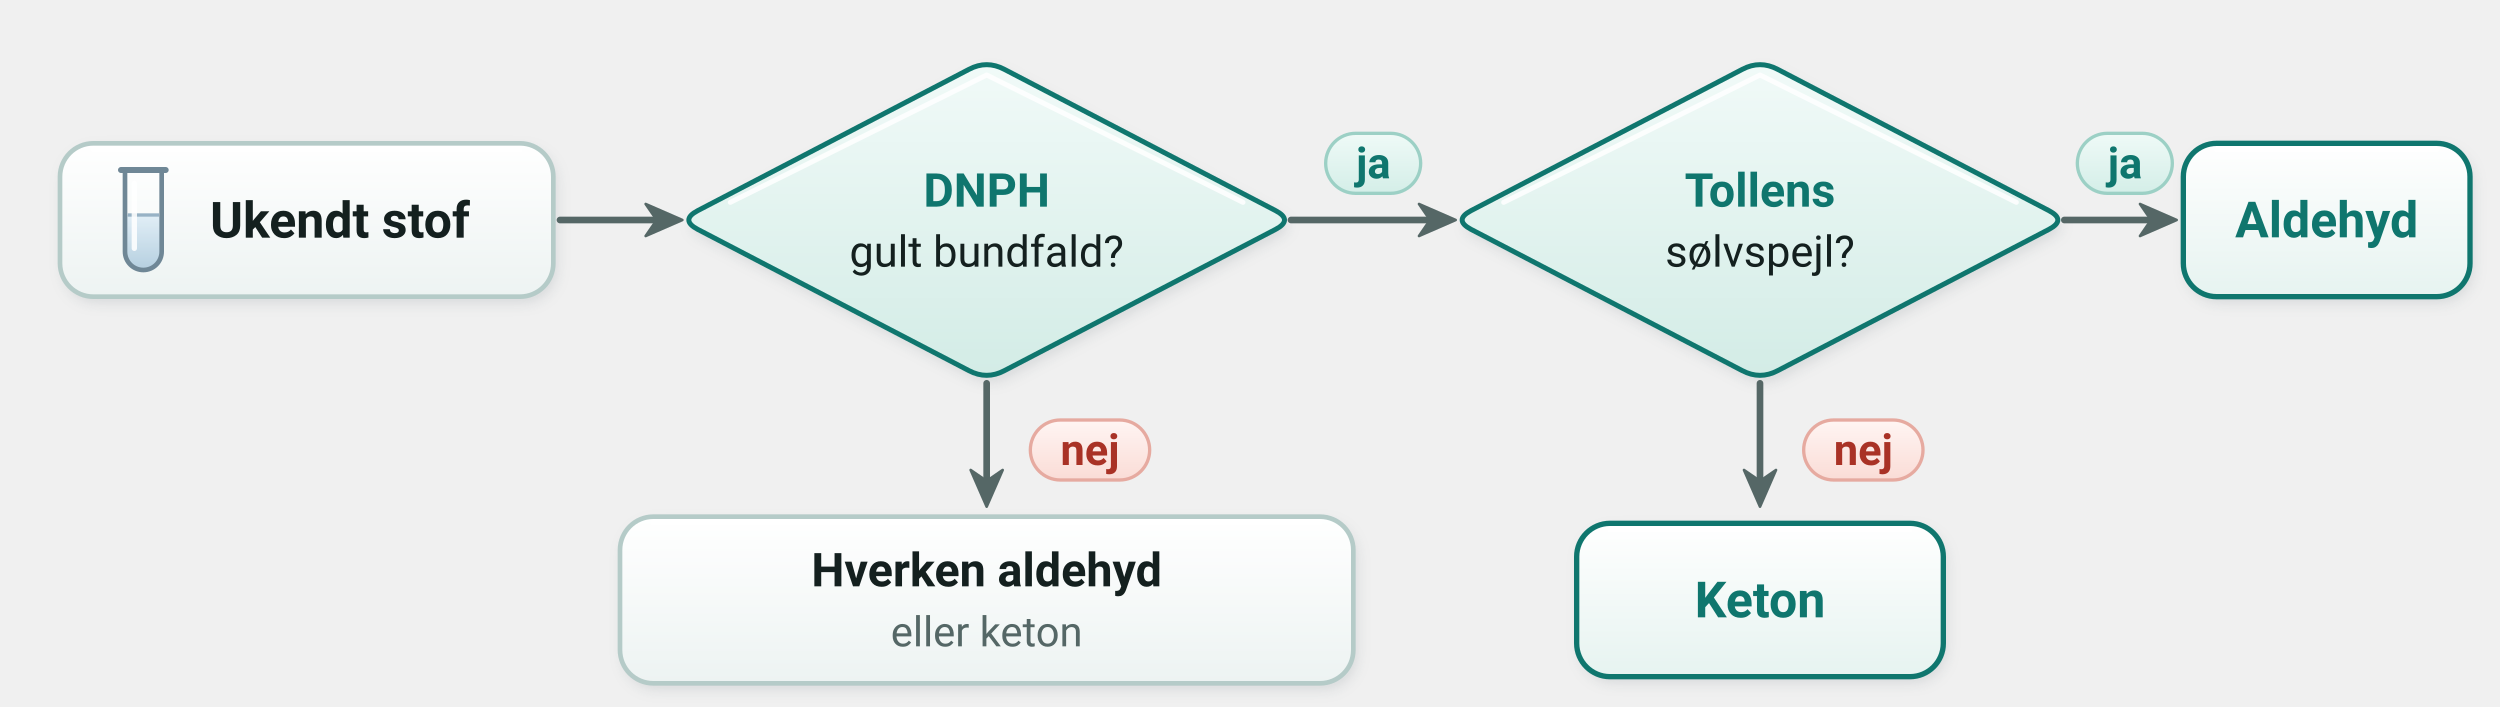
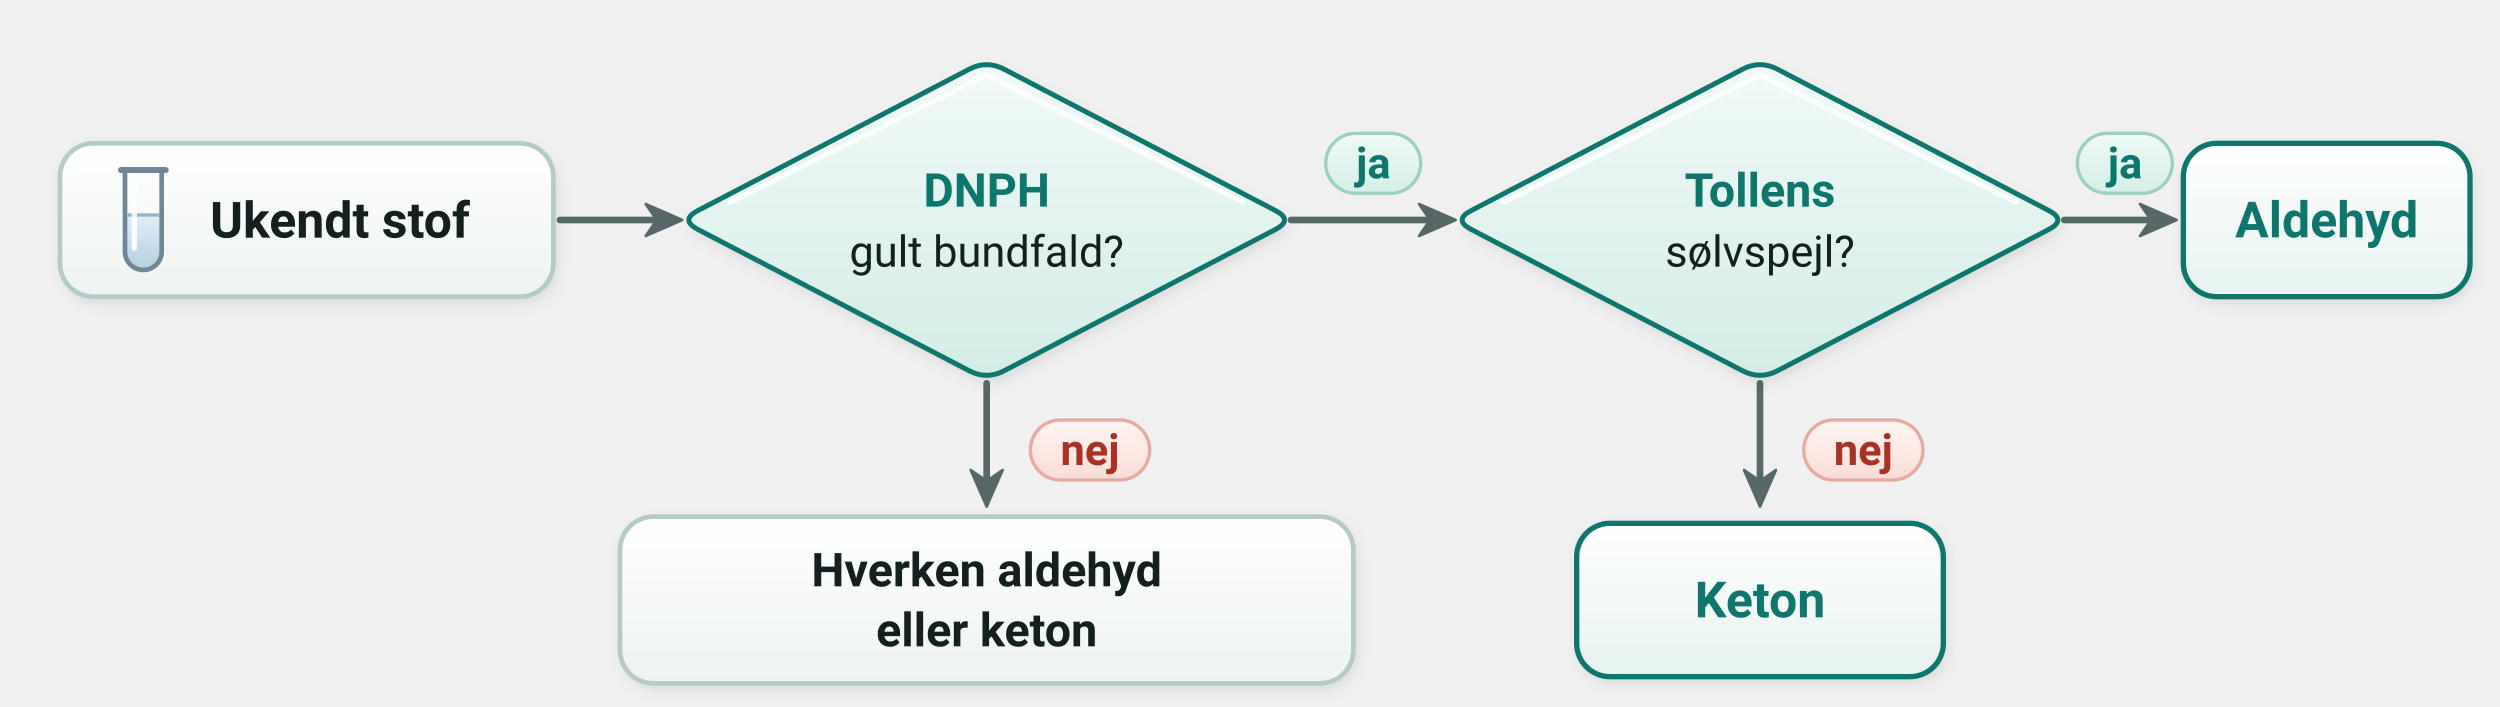
<svg xmlns="http://www.w3.org/2000/svg" viewBox="0 0 750 212" width="750" height="212" font-family="'Segoe UI', Roboto, 'Helvetica Neue', Arial, sans-serif" role="img" aria-label="Rutediagram: giver stoffet gult bundfald med DNPH, er det et aldehyd eller en keton. Giver det også sølvspejl med Tollens, er det et aldehyd, og ellers er det en keton">
  <defs>
    <filter id="gs-blur-lille" x="-20%" y="-30%" width="140%" height="160%">
      <feGaussianBlur stdDeviation="2" />
    </filter>
    <linearGradient id="d4-hvid" x1="0" x2="0" y1="0" y2="1">
      <stop offset="0" stop-color="#ffffff" />
      <stop offset="1" stop-color="#edf3f2" />
    </linearGradient>
    <linearGradient id="d4-groen" x1="0" x2="0" y1="0" y2="1">
      <stop offset="0" stop-color="#f1faf8" />
      <stop offset="1" stop-color="#d3ece6" />
    </linearGradient>
    <linearGradient id="d4-svar" x1="0" x2="0" y1="0" y2="1">
      <stop offset="0" stop-color="#ffffff" />
      <stop offset="1" stop-color="#e6f3f0" />
    </linearGradient>
    <linearGradient id="d4-ja" x1="0" x2="0" y1="0" y2="1">
      <stop offset="0" stop-color="#effaf7" />
      <stop offset="1" stop-color="#d4eee8" />
    </linearGradient>
    <linearGradient id="d4-nej" x1="0" x2="0" y1="0" y2="1">
      <stop offset="0" stop-color="#fff5f3" />
      <stop offset="1" stop-color="#fadcd6" />
    </linearGradient>
    <linearGradient id="d4-vaeske" x1="0" x2="0" y1="0" y2="1">
      <stop offset="0" stop-color="#d9eaf4" />
      <stop offset="1" stop-color="#a3c3d8" />
    </linearGradient>
    <filter id="d4-glod" x="-40%" y="-60%" width="180%" height="220%">
      <feGaussianBlur stdDeviation="7" />
    </filter>
  </defs>
  <g class="peg-vejledning" data-tekst="Peg på en test eller et svar, og se, hvad testen viser." />
  <g class="peg" data-titel="Ukendt stof" data-tekst="Med to test i rækkefølge kan du afgøre, om et ukendt stof er et aldehyd, en keton eller ingen af delene." data-noegle="stof">
    <rect x="19.0" y="44.8" width="148.0" height="46.0" rx="10" fill="#4b5a64" opacity="0.16" filter="url(#gs-blur-lille)" />
    <rect x="18.0" y="43.0" width="148.0" height="46.0" rx="10" fill="url(#d4-hvid)" stroke="#b5cbc8" stroke-width="1.4" />
    <path d="M 28.0,44.9 H 156.0" stroke="#ffffff" stroke-width="1.5" stroke-linecap="round" opacity="0.9" />
    <rect class="peg-maal" x="18.0" y="43.0" width="148.0" height="46.0" fill="none" />
    <clipPath id="d4-glas-klip">
      <path d="M 37.5,51.0 V 75.5 A 5.5,5.5 0 0 0 48.5,75.5 V 51.0 Z" />
    </clipPath>
    <rect x="37.5" y="64.5" width="11" height="16.5" fill="url(#d4-vaeske)" clip-path="url(#d4-glas-klip)" />
    <path d="M 38.3,64.5 H 47.7" stroke="#7d9fb6" stroke-width="1" />
    <path d="M 37.5,51.0 V 75.5 A 5.5,5.5 0 0 0 48.5,75.5 V 51.0" fill="#ffffff" fill-opacity="0.2" stroke="#6f8796" stroke-width="1.4" stroke-linejoin="round" />
    <path d="M 36.3,51.0 H 49.7" stroke="#6f8796" stroke-width="1.8" stroke-linecap="round" />
    <path d="M 40.3,55.0 V 74.5" stroke="#ffffff" stroke-width="1.6" stroke-linecap="round" opacity="0.85" />
    <text x="102.0" y="71.3" font-size="15" text-anchor="middle" fill="#14201f" font-weight="700">
      <tspan>Ukendt stof</tspan>
    </text>
  </g>
  <line x1="168.0" y1="66.0" x2="197.6" y2="66.0" stroke="#556766" stroke-width="2.0" stroke-linecap="round" />
  <path d="M 204.7,66.0 L 193.7,70.8 L 197.0,66.0 L 193.7,61.2 Z" fill="#556766" stroke="#556766" stroke-width="0.8" stroke-linejoin="round" />
  <g class="peg" data-titel="Test med DNPH" data-tekst="DNPH reagerer med carbonylgruppen i både aldehyder og ketoner og danner et gult eller orange bundfald. Alkoholer, carboxylsyrer og estere giver ikke bundfald." data-noegle="dnph" data-med="stof">
    <path d="M 290.7,20.8 Q 296.0,18.0 301.3,20.8 L 382.7,63.2 Q 388.0,66.0 382.7,68.8 L 301.3,111.2 Q 296.0,114.0 290.7,111.2 L 209.3,68.8 Q 204.0,66.0 209.3,63.2 Z" transform="translate(1 2)" fill="#4b5a64" opacity="0.16" filter="url(#gs-blur-lille)" />
    <path d="M 290.7,20.8 Q 296.0,18.0 301.3,20.8 L 382.7,63.2 Q 388.0,66.0 382.7,68.8 L 301.3,111.2 Q 296.0,114.0 290.7,111.2 L 209.3,68.8 Q 204.0,66.0 209.3,63.2 Z" fill="url(#d4-groen)" stroke="#0f766e" stroke-width="1.5" stroke-linejoin="round" />
    <path d="M 219.1,60.7 L 296.0,22.5 L 372.9,60.7" fill="none" stroke="#ffffff" stroke-width="1.5" stroke-linecap="round" stroke-linejoin="round" opacity="0.85" />
    <text x="296.0" y="62.0" font-size="14" text-anchor="middle" fill="#0f766e" font-weight="700">
      <tspan>DNPH</tspan>
    </text>
    <text x="296.0" y="80.0" font-size="13" text-anchor="middle" fill="#14201f">
      <tspan>gult bundfald?</tspan>
    </text>
    <rect class="peg-maal" x="204.0" y="18.0" width="184.0" height="96.0" fill="none" />
  </g>
  <line x1="387.3" y1="66.0" x2="429.6" y2="66.0" stroke="#556766" stroke-width="2.0" stroke-linecap="round" />
  <path d="M 436.7,66.0 L 425.7,70.8 L 429.0,66.0 L 425.7,61.2 Z" fill="#556766" stroke="#556766" stroke-width="0.8" stroke-linejoin="round" />
  <rect x="397.7" y="40.0" width="28.5" height="18.0" rx="9" fill="url(#d4-ja)" stroke="#9cd0c5" stroke-width="1" />
  <text x="412.0" y="53.5" font-size="13" text-anchor="middle" fill="#0f766e" font-weight="700">
    <tspan>ja</tspan>
  </text>
  <g class="peg" data-titel="Tollens' test" data-tekst="Tollens' reagens indeholder sølv(I)ioner. Et aldehyd bliver oxideret, og sølv(I)ionerne bliver reduceret til frit sølv, der sætter sig som et blankt spejl på glasset. En keton kan ikke oxideres videre og giver intet sølvspejl." data-noegle="tollens" data-med="stof dnph">
    <path d="M 522.7,20.8 Q 528.0,18.0 533.3,20.8 L 614.7,63.2 Q 620.0,66.0 614.7,68.8 L 533.3,111.2 Q 528.0,114.0 522.7,111.2 L 441.3,68.8 Q 436.0,66.0 441.3,63.2 Z" transform="translate(1 2)" fill="#4b5a64" opacity="0.16" filter="url(#gs-blur-lille)" />
    <path d="M 522.7,20.8 Q 528.0,18.0 533.3,20.8 L 614.7,63.2 Q 620.0,66.0 614.7,68.8 L 533.3,111.2 Q 528.0,114.0 522.7,111.2 L 441.3,68.8 Q 436.0,66.0 441.3,63.2 Z" fill="url(#d4-groen)" stroke="#0f766e" stroke-width="1.5" stroke-linejoin="round" />
    <path d="M 451.1,60.7 L 528.0,22.5 L 604.9,60.7" fill="none" stroke="#ffffff" stroke-width="1.5" stroke-linecap="round" stroke-linejoin="round" opacity="0.85" />
    <text x="528.0" y="62.0" font-size="14" text-anchor="middle" fill="#0f766e" font-weight="700">
      <tspan>Tollens</tspan>
    </text>
    <text x="528.0" y="80.0" font-size="13" text-anchor="middle" fill="#14201f">
      <tspan>sølvspejl?</tspan>
    </text>
    <rect class="peg-maal" x="436.0" y="18.0" width="184.0" height="96.0" fill="none" />
  </g>
  <line x1="619.3" y1="66.0" x2="645.9" y2="66.0" stroke="#556766" stroke-width="2.0" stroke-linecap="round" />
  <path d="M 653.0,66.0 L 642.0,70.8 L 645.3,66.0 L 642.0,61.2 Z" fill="#556766" stroke="#556766" stroke-width="0.8" stroke-linejoin="round" />
  <rect x="623.2" y="40.0" width="28.5" height="18.0" rx="9" fill="url(#d4-ja)" stroke="#9cd0c5" stroke-width="1" />
  <text x="637.5" y="53.5" font-size="13" text-anchor="middle" fill="#0f766e" font-weight="700">
    <tspan>ja</tspan>
  </text>
  <g class="peg" data-titel="Stoffet er et aldehyd" data-tekst="Stoffet giver gult bundfald med DNPH og sølvspejl med Tollens' reagens." data-noegle="aldehyd" data-med="stof dnph tollens">
    <rect x="656.0" y="44.8" width="86.0" height="46.0" rx="10" fill="#4b5a64" opacity="0.16" filter="url(#gs-blur-lille)" />
    <rect x="655.0" y="43.0" width="86.0" height="46.0" rx="10" fill="url(#d4-svar)" stroke="#0f766e" stroke-width="1.6" />
    <path d="M 665.0,44.9 H 731.0" stroke="#ffffff" stroke-width="1.5" stroke-linecap="round" opacity="0.9" />
    <text x="698.0" y="71.2" font-size="15" text-anchor="middle" fill="#0f766e" font-weight="700">
      <tspan>Aldehyd</tspan>
    </text>
    <rect class="peg-maal" x="655.0" y="43.0" width="86.0" height="46.0" fill="none" />
  </g>
  <line x1="296.0" y1="115.0" x2="296.0" y2="144.9" stroke="#556766" stroke-width="2.0" stroke-linecap="round" />
  <path d="M 296.0,152.0 L 291.2,141.0 L 296.0,144.3 L 300.8,141.0 Z" fill="#556766" stroke="#556766" stroke-width="0.8" stroke-linejoin="round" />
  <rect x="309.1" y="126.0" width="35.8" height="18.0" rx="9" fill="url(#d4-nej)" stroke="#e6aaa0" stroke-width="1" />
  <text x="327.0" y="139.5" font-size="13" text-anchor="middle" fill="#a93226" font-weight="700">
    <tspan>nej</tspan>
  </text>
  <line x1="528.0" y1="115.0" x2="528.0" y2="144.9" stroke="#556766" stroke-width="2.0" stroke-linecap="round" />
  <path d="M 528.0,152.0 L 523.2,141.0 L 528.0,144.3 L 532.8,141.0 Z" fill="#556766" stroke="#556766" stroke-width="0.8" stroke-linejoin="round" />
  <rect x="541.1" y="126.0" width="35.8" height="18.0" rx="9" fill="url(#d4-nej)" stroke="#e6aaa0" stroke-width="1" />
  <text x="559.0" y="139.5" font-size="13" text-anchor="middle" fill="#a93226" font-weight="700">
    <tspan>nej</tspan>
  </text>
  <g class="peg" data-titel="Stoffet er hverken et aldehyd eller en keton" data-tekst="Stoffet giver ikke bundfald med DNPH. Det er hverken et aldehyd eller en keton. Det kan godt have en carbonylgruppe, for carboxylsyrer og estere giver heller ikke bundfald." data-noegle="ingen" data-med="stof dnph">
    <rect x="187.0" y="156.8" width="220.0" height="50.0" rx="10" fill="#4b5a64" opacity="0.16" filter="url(#gs-blur-lille)" />
    <rect x="186.0" y="155.0" width="220.0" height="50.0" rx="10" fill="url(#d4-hvid)" stroke="#b5cbc8" stroke-width="1.4" />
    <path d="M 196.0,156.9 H 396.0" stroke="#ffffff" stroke-width="1.5" stroke-linecap="round" opacity="0.9" />
+     <rect class="peg-maal" x="186.0" y="155.0" width="220.0" height="50.0" fill="none" />
    <text x="296.0" y="175.9" font-size="14" text-anchor="middle" fill="#14201f" font-weight="700">
      <tspan>Hverken aldehyd</tspan>
    </text>
-     <text x="296.0" y="193.9" font-size="12.5" text-anchor="middle" fill="#556766">
+     <text x="296.0" y="193.9" font-size="14" text-anchor="middle" fill="#14201f" font-weight="700">
      <tspan>eller keton</tspan>
    </text>
-     <rect class="peg-maal" x="186.0" y="155.0" width="220.0" height="50.0" fill="none" />
  </g>
  <g class="peg" data-titel="Stoffet er en keton" data-tekst="Stoffet giver gult bundfald med DNPH, men intet sølvspejl med Tollens' reagens." data-noegle="keton" data-med="stof dnph tollens">
    <rect x="474.0" y="158.8" width="110.0" height="46.0" rx="10" fill="#4b5a64" opacity="0.16" filter="url(#gs-blur-lille)" />
    <rect x="473.0" y="157.0" width="110.0" height="46.0" rx="10" fill="url(#d4-svar)" stroke="#0f766e" stroke-width="1.6" />
    <path d="M 483.0,158.9 H 573.0" stroke="#ffffff" stroke-width="1.5" stroke-linecap="round" opacity="0.9" />
    <text x="528.0" y="185.2" font-size="15" text-anchor="middle" fill="#0f766e" font-weight="700">
      <tspan>Keton</tspan>
    </text>
    <rect class="peg-maal" x="473.0" y="157.0" width="110.0" height="46.0" fill="none" />
  </g>
</svg>
